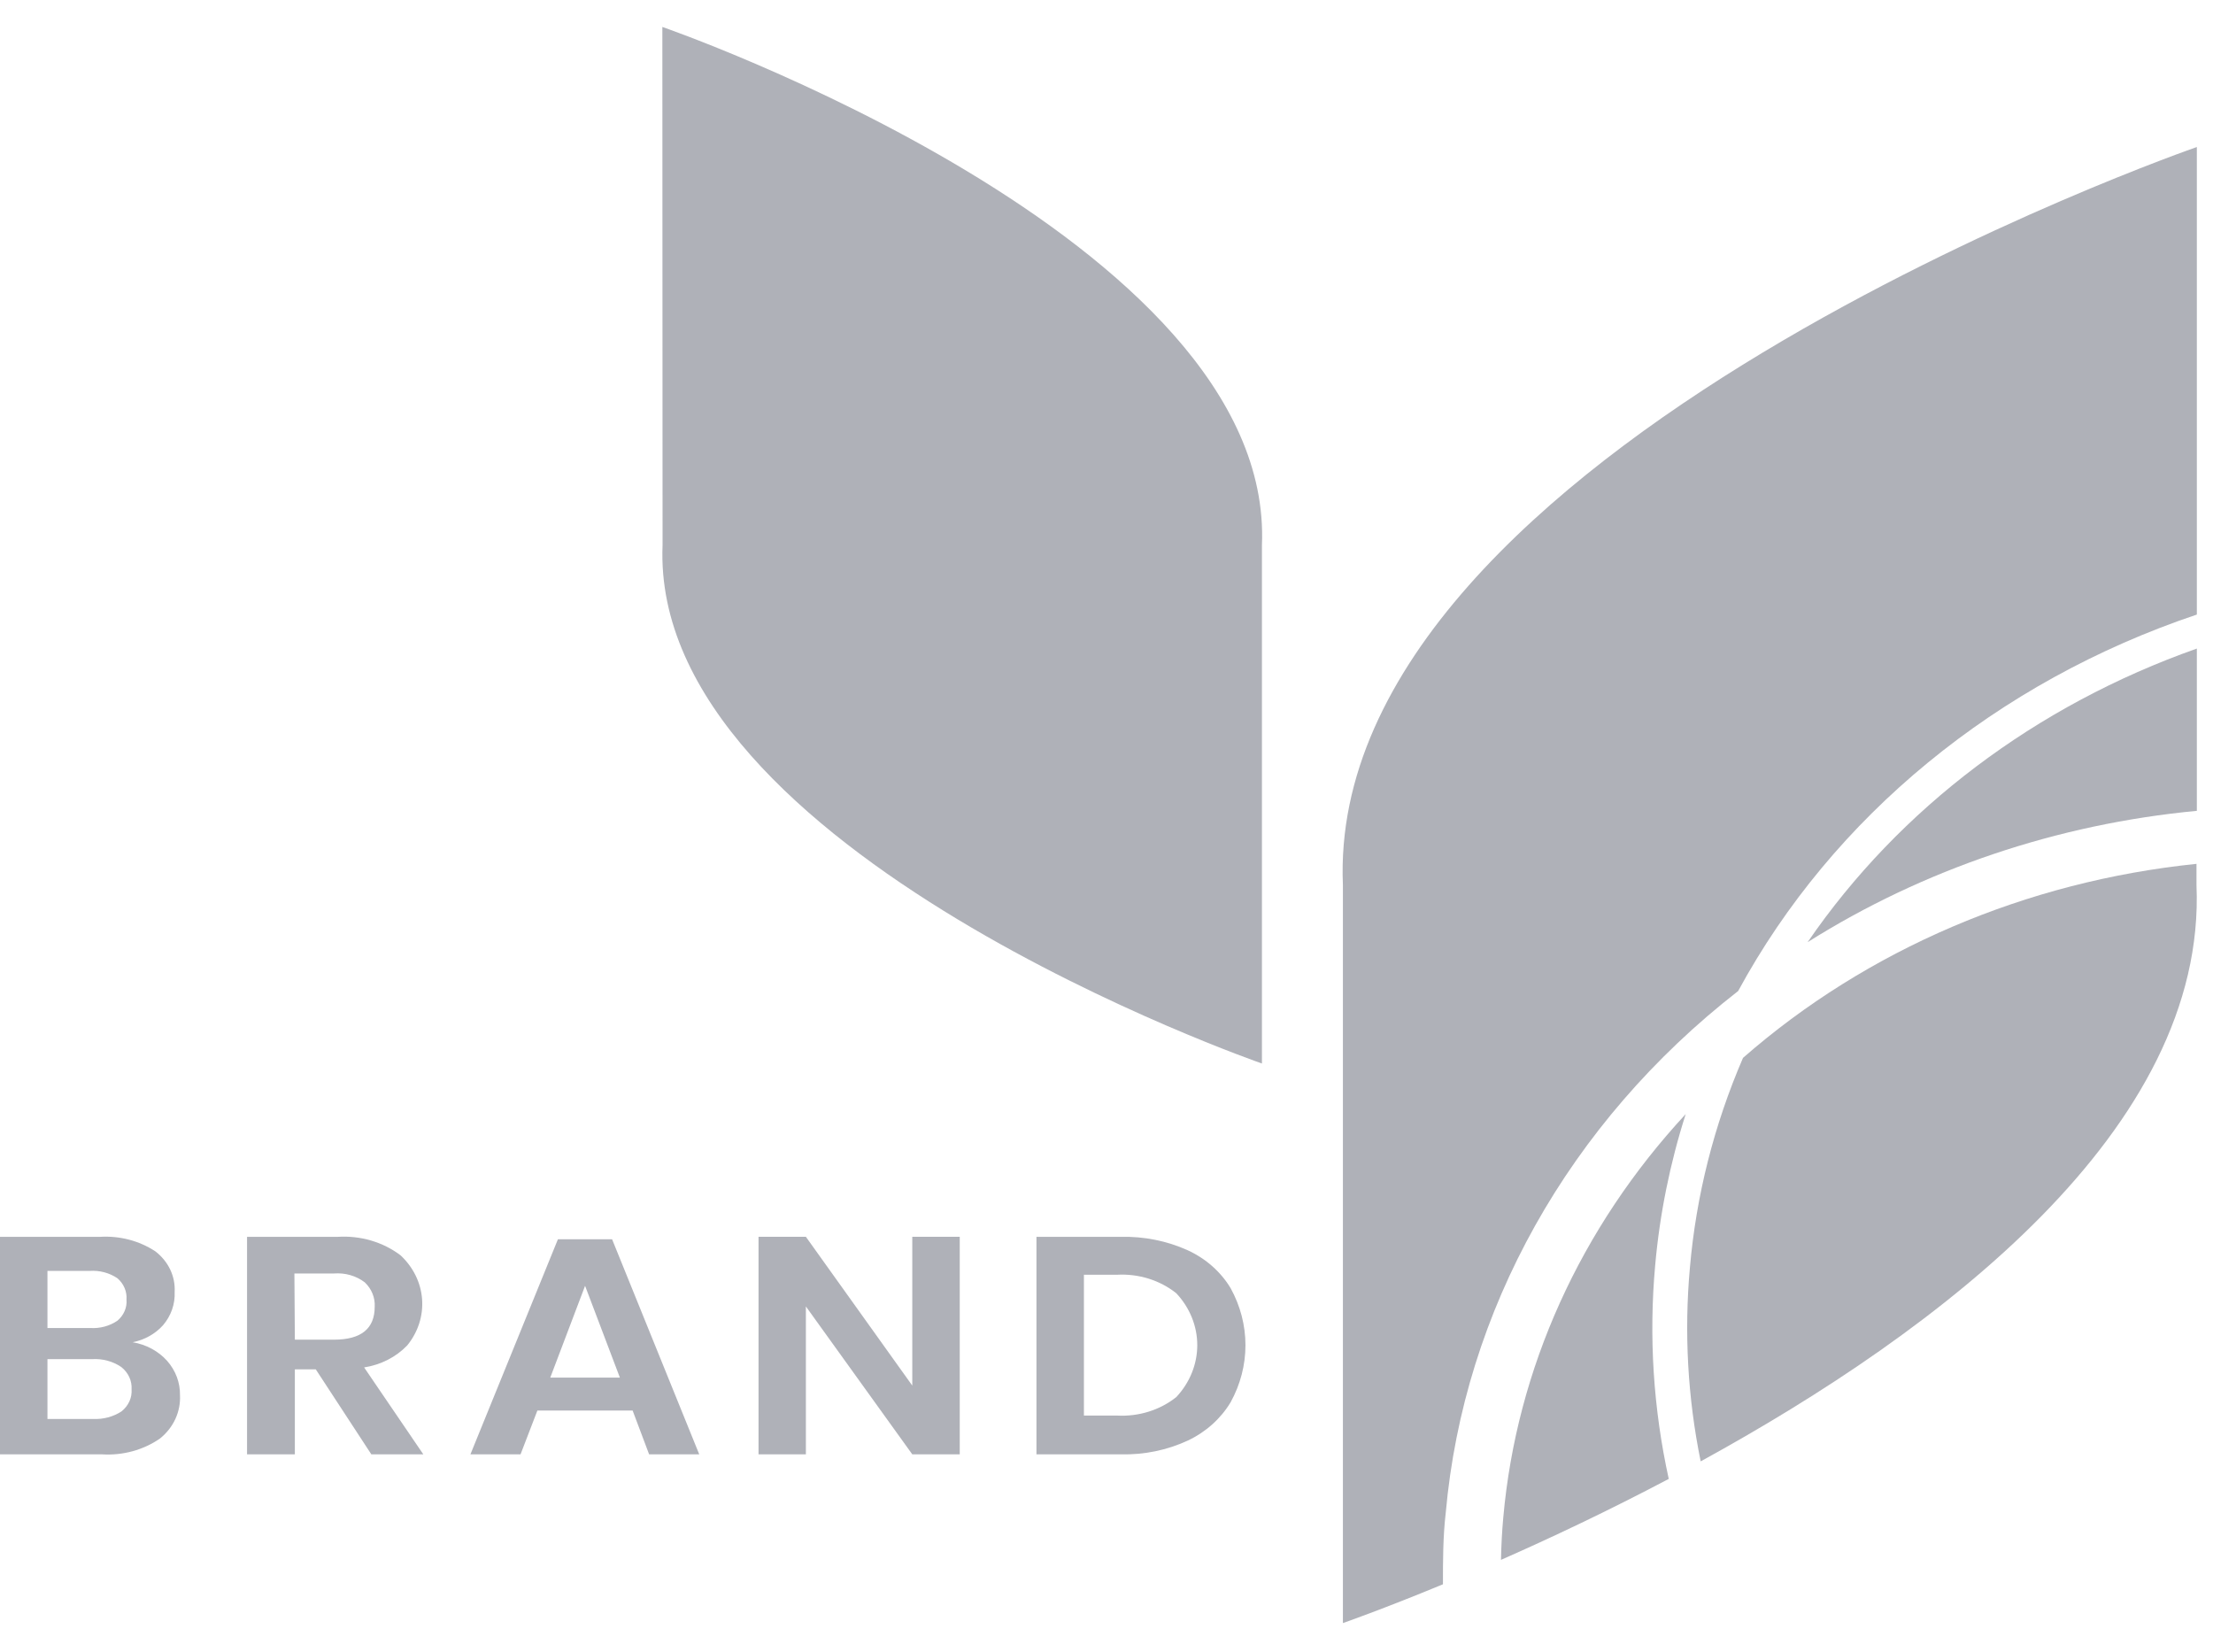
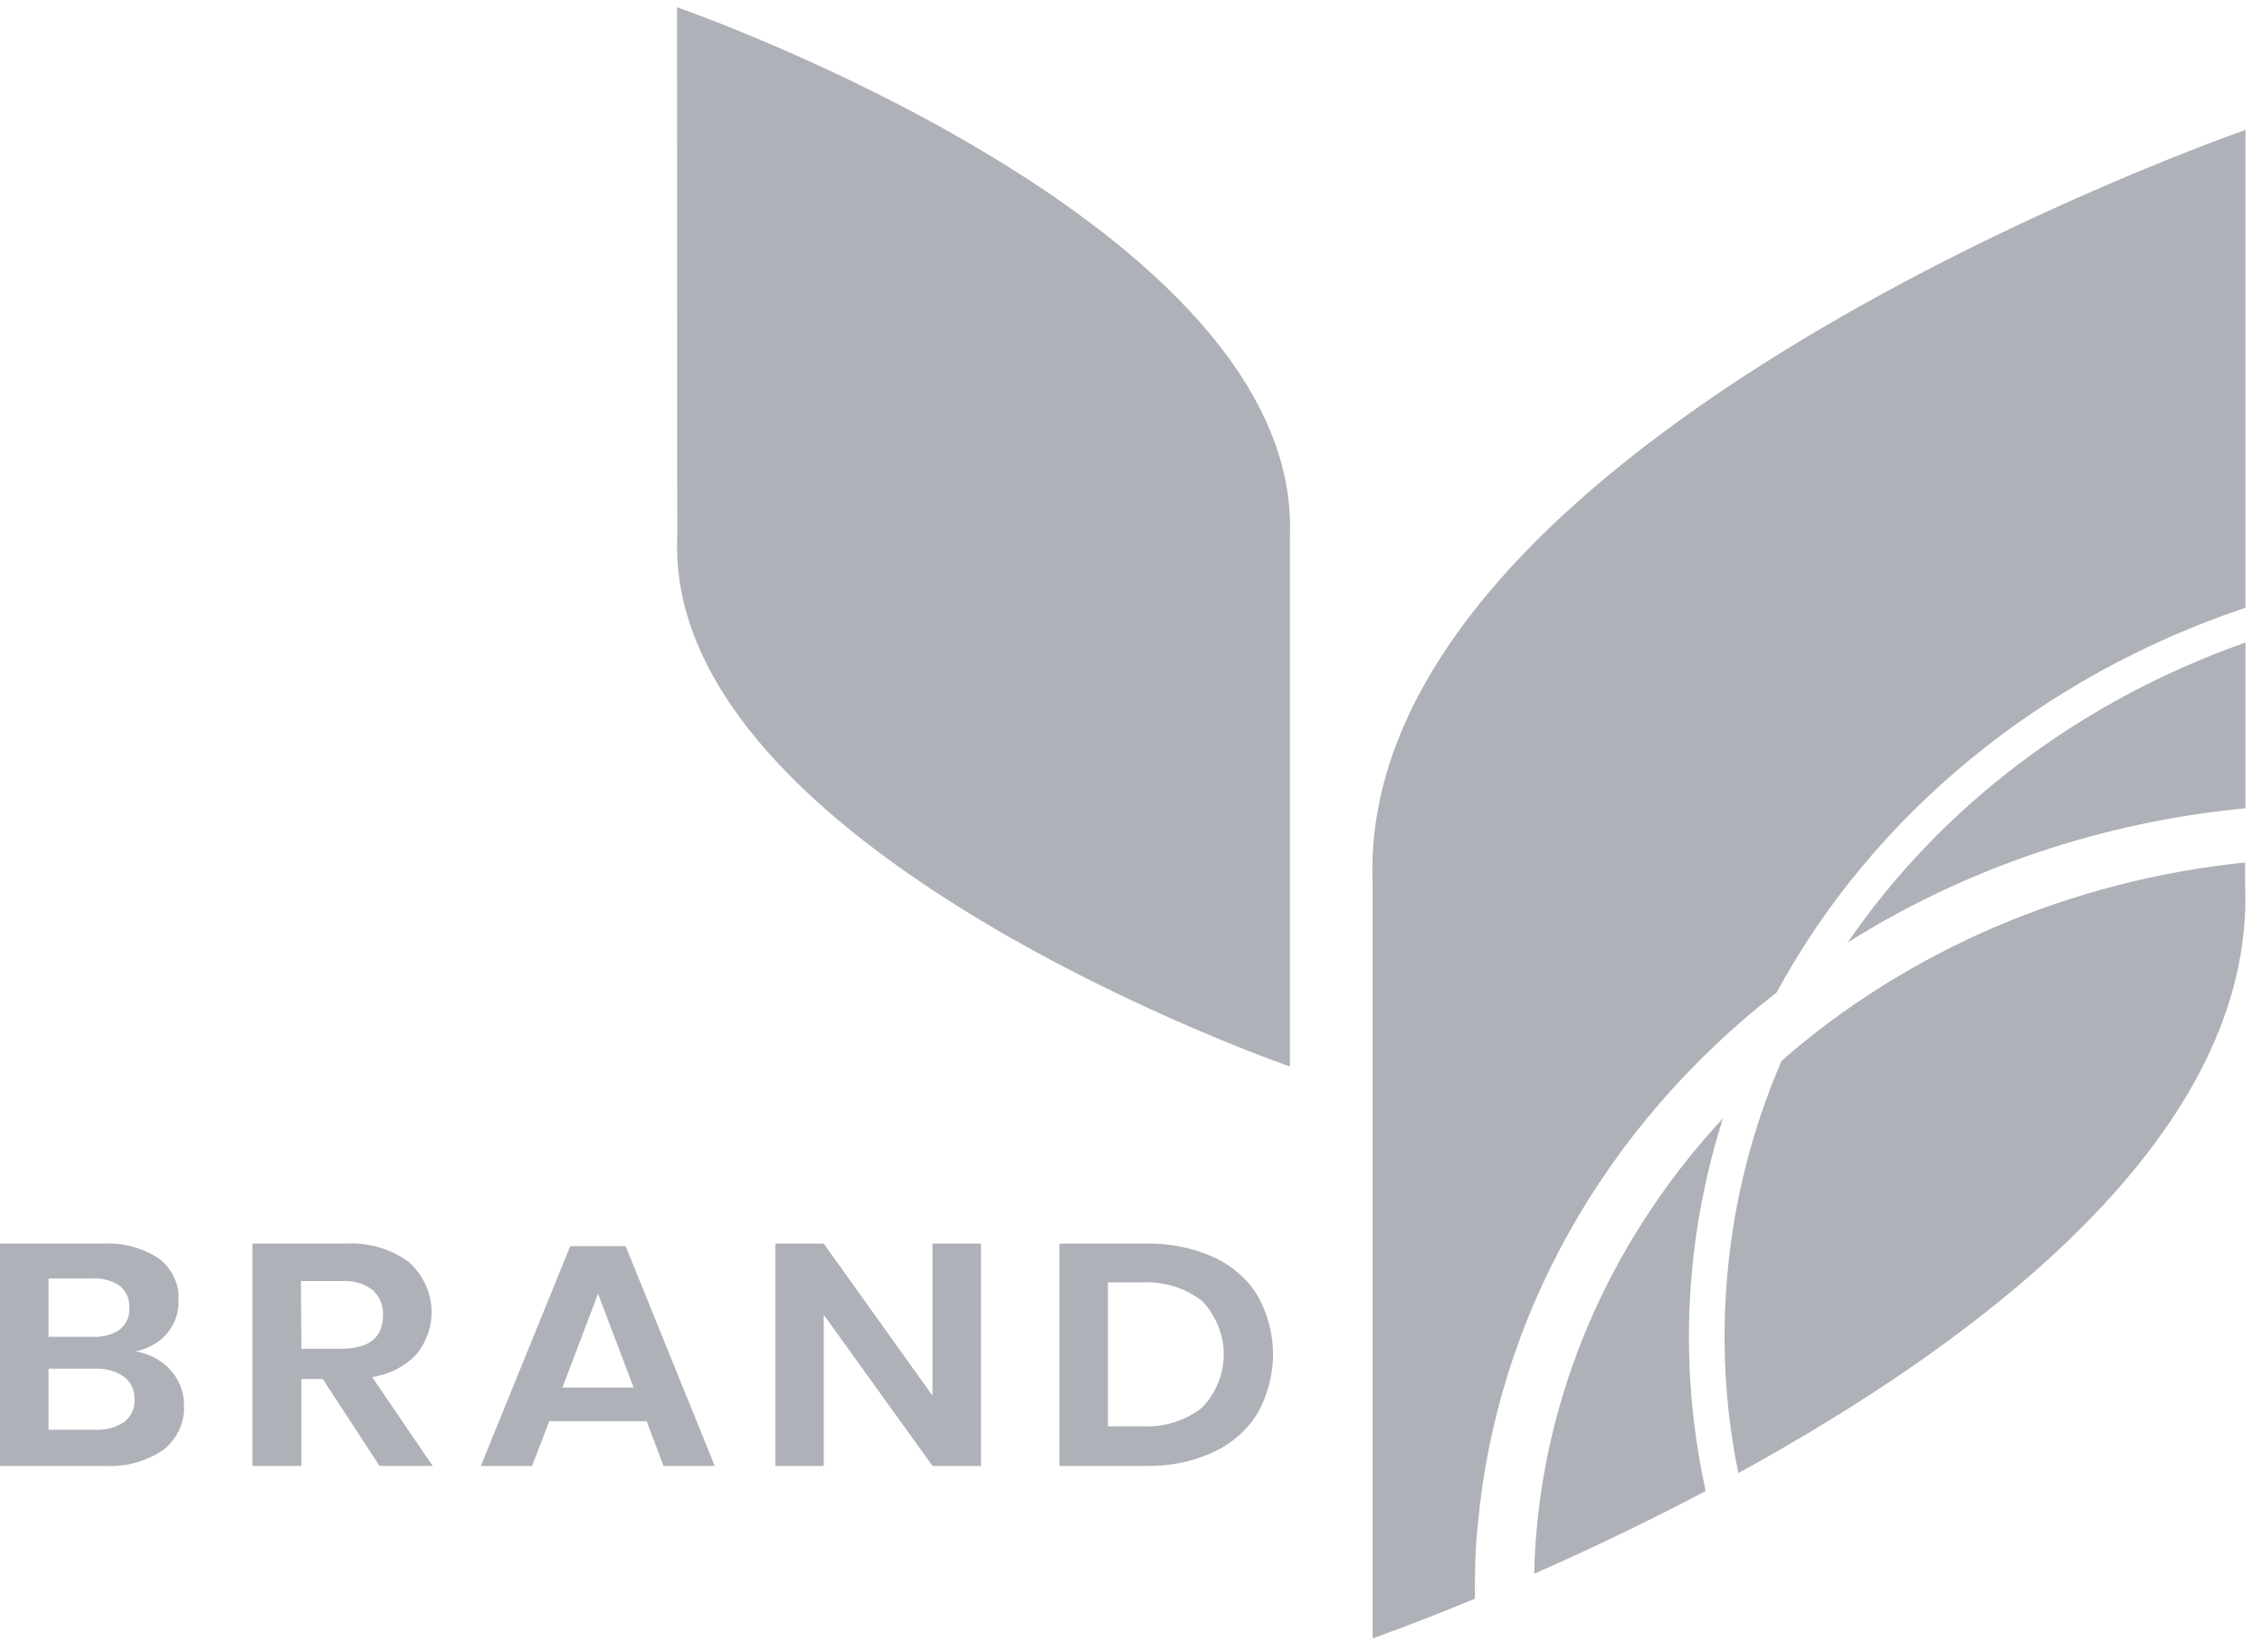
- <svg xmlns="http://www.w3.org/2000/svg" width="63" height="47" viewBox="0 0 63 47" fill="none">
-   <path d="M4.757 38.735C5.001 39.011 5.13 39.357 5.124 39.712C5.136 39.944 5.091 40.175 4.993 40.389C4.895 40.602 4.745 40.793 4.555 40.946C4.082 41.274 3.496 41.434 2.904 41.397H0V35.206H2.844C3.406 35.171 3.963 35.317 4.42 35.617C4.604 35.758 4.749 35.935 4.845 36.136C4.941 36.338 4.984 36.556 4.972 36.775C4.988 37.117 4.871 37.453 4.641 37.722C4.421 37.968 4.116 38.139 3.776 38.206C4.161 38.27 4.509 38.458 4.757 38.735ZM1.351 37.801H2.567C2.843 37.819 3.117 37.746 3.34 37.595C3.431 37.519 3.502 37.425 3.547 37.32C3.593 37.215 3.611 37.102 3.601 36.99C3.609 36.878 3.591 36.766 3.546 36.661C3.502 36.556 3.432 36.462 3.343 36.385C3.114 36.229 2.831 36.155 2.547 36.176H1.351V37.801ZM3.459 40.175C3.556 40.097 3.633 40 3.683 39.891C3.733 39.782 3.754 39.664 3.746 39.546C3.753 39.426 3.731 39.307 3.68 39.197C3.629 39.087 3.551 38.989 3.452 38.911C3.214 38.749 2.922 38.67 2.626 38.687H1.351V40.39H2.643C2.933 40.405 3.221 40.329 3.459 40.175Z" fill="#AFB1B8" />
-   <path d="M10.571 41.397L8.989 38.977H8.394V41.397H7.033V35.206H9.61C10.259 35.164 10.901 35.352 11.403 35.732C11.764 36.068 11.981 36.511 12.016 36.98C12.051 37.45 11.902 37.916 11.595 38.294C11.277 38.627 10.843 38.849 10.366 38.923L12.051 41.397H10.571ZM8.394 38.133H9.507C10.28 38.133 10.667 37.821 10.667 37.196C10.675 37.068 10.653 36.94 10.604 36.821C10.556 36.701 10.48 36.592 10.383 36.5C10.138 36.314 9.824 36.224 9.507 36.249H8.381L8.394 38.133Z" fill="#AFB1B8" />
-   <path d="M18.01 40.151H15.298L14.819 41.397H13.392L15.883 35.275H17.425L19.906 41.397H18.479L18.01 40.151ZM17.647 39.213L16.656 36.6L15.665 39.213H17.647Z" fill="#AFB1B8" />
-   <path d="M27.322 41.397H25.971L22.942 37.187V41.397H21.594V35.205H22.942L25.971 39.44V35.205H27.322V41.397Z" fill="#AFB1B8" />
-   <path d="M35.033 39.915C34.753 40.382 34.328 40.763 33.81 41.007C33.222 41.279 32.569 41.413 31.911 41.397H29.506V35.206H31.911C32.568 35.19 33.22 35.321 33.81 35.587C34.328 35.825 34.754 36.202 35.033 36.666C35.311 37.17 35.456 37.726 35.456 38.291C35.456 38.855 35.311 39.411 35.033 39.915ZM33.487 39.767C33.872 39.355 34.084 38.831 34.084 38.289C34.084 37.747 33.872 37.223 33.487 36.812C33.02 36.439 32.413 36.25 31.795 36.285H30.857V40.293H31.795C32.413 40.328 33.02 40.139 33.487 39.767Z" fill="#AFB1B8" />
-   <path d="M18.856 0.767C18.856 0.767 36.294 6.795 35.925 15.518V30.272C35.925 30.272 18.499 24.241 18.862 15.518L18.856 0.767Z" fill="#AFB1B8" />
-   <path d="M51.46 26.818C54.754 24.743 58.563 23.457 62.54 23.08V18.461C57.958 20.078 54.071 23.01 51.46 26.818Z" fill="#AFB1B8" />
-   <path d="M49.482 28.209C52.177 23.24 56.85 19.405 62.54 17.493V4.185C62.54 4.185 37.705 12.772 38.23 25.194V46.2C38.23 46.2 39.337 45.816 41.078 45.096C41.078 44.425 41.078 43.747 41.157 43.067C41.671 37.3 44.665 31.956 49.482 28.209Z" fill="#AFB1B8" />
-   <path d="M47.12 36.013C47.25 34.556 47.541 33.115 47.989 31.712C44.99 34.947 43.173 38.961 42.796 43.191C42.759 43.59 42.739 43.989 42.73 44.401C44.14 43.78 45.782 43.006 47.506 42.096C47.066 40.095 46.936 38.047 47.12 36.013Z" fill="#AFB1B8" />
-   <path d="M48.108 36.089C47.942 37.929 48.045 39.781 48.415 41.597C55.2 37.879 62.824 32.136 62.53 25.194V24.589C57.682 25.086 53.147 27.026 49.62 30.112C48.795 32.024 48.285 34.039 48.108 36.089Z" fill="#AFB1B8" />
+ <svg xmlns="http://www.w3.org/2000/svg" width="63" height="46" viewBox="0 0 63 46" fill="none">
+   <path d="M4.757 38.17C5.001 38.446 5.13 38.792 5.124 39.147C5.136 39.379 5.091 39.61 4.993 39.823C4.895 40.037 4.745 40.228 4.555 40.381C4.082 40.708 3.496 40.868 2.904 40.832H0V34.64H2.844C3.406 34.606 3.963 34.752 4.42 35.052C4.604 35.192 4.749 35.37 4.845 35.571C4.941 35.772 4.984 35.991 4.972 36.21C4.988 36.552 4.871 36.887 4.641 37.157C4.421 37.403 4.116 37.573 3.776 37.641C4.161 37.705 4.509 37.893 4.757 38.17ZM1.351 37.235H2.567C2.843 37.254 3.117 37.181 3.34 37.03C3.431 36.954 3.502 36.86 3.547 36.755C3.593 36.65 3.611 36.537 3.601 36.425C3.609 36.313 3.591 36.2 3.546 36.096C3.502 35.991 3.432 35.897 3.343 35.82C3.114 35.664 2.831 35.59 2.547 35.611H1.351V37.235ZM3.459 39.61C3.556 39.532 3.633 39.435 3.683 39.326C3.733 39.217 3.754 39.099 3.746 38.981C3.753 38.861 3.731 38.742 3.68 38.632C3.629 38.522 3.551 38.424 3.452 38.346C3.214 38.184 2.922 38.105 2.626 38.122H1.351V39.825H2.643C2.933 39.84 3.221 39.764 3.459 39.61Z" fill="#AFB1B8" />
+   <path d="M10.571 40.832L8.989 38.412H8.394V40.832H7.033V34.64H9.61C10.259 34.599 10.901 34.787 11.403 35.167C11.764 35.503 11.981 35.945 12.016 36.415C12.051 36.885 11.902 37.351 11.595 37.728C11.277 38.062 10.843 38.284 10.366 38.358L12.051 40.832H10.571ZM8.394 37.568H9.507C10.28 37.568 10.667 37.256 10.667 36.63C10.675 36.503 10.653 36.375 10.604 36.255C10.556 36.136 10.48 36.026 10.383 35.935C10.138 35.749 9.824 35.659 9.507 35.684H8.381L8.394 37.568Z" fill="#AFB1B8" />
+   <path d="M18.01 39.586H15.298L14.819 40.832H13.392L15.883 34.71H17.425L19.906 40.832H18.479L18.01 39.586ZM17.647 38.648L16.656 36.035L15.665 38.648H17.647Z" fill="#AFB1B8" />
+   <path d="M27.322 40.832H25.971L22.942 36.621V40.832H21.594V34.64H22.942L25.971 38.875V34.64H27.322V40.832Z" fill="#AFB1B8" />
+   <path d="M35.033 39.35C34.753 39.817 34.328 40.197 33.81 40.442C33.222 40.714 32.569 40.848 31.911 40.832H29.506V34.64H31.911C32.568 34.625 33.22 34.755 33.81 35.021C34.328 35.26 34.754 35.636 35.033 36.101C35.311 36.605 35.456 37.161 35.456 37.725C35.456 38.29 35.311 38.846 35.033 39.35ZM33.487 39.202C33.872 38.79 34.084 38.266 34.084 37.724C34.084 37.182 33.872 36.658 33.487 36.246C33.02 35.874 32.413 35.685 31.795 35.72H30.857V39.728H31.795C32.413 39.763 33.02 39.574 33.487 39.202Z" fill="#AFB1B8" />
+   <path d="M18.856 0.202C18.856 0.202 36.294 6.23 35.925 14.953V29.707C35.925 29.707 18.499 23.676 18.862 14.953L18.856 0.202Z" fill="#AFB1B8" />
+   <path d="M51.46 26.253C54.754 24.178 58.563 22.892 62.54 22.514V17.896C57.958 19.513 54.071 22.445 51.46 26.253Z" fill="#AFB1B8" />
+   <path d="M49.482 27.644C52.177 22.674 56.85 18.839 62.54 16.928V3.62C62.54 3.62 37.705 12.207 38.23 24.629V45.635C38.23 45.635 39.337 45.251 41.078 44.531C41.078 43.859 41.078 43.182 41.157 42.501C41.671 36.734 44.665 31.39 49.482 27.644Z" fill="#AFB1B8" />
+   <path d="M47.12 35.448C47.25 33.991 47.541 32.55 47.989 31.147C44.99 34.382 43.173 38.396 42.796 42.625C42.759 43.025 42.739 43.424 42.73 43.835C44.14 43.215 45.782 42.441 47.506 41.531C47.066 39.53 46.936 37.482 47.12 35.448Z" fill="#AFB1B8" />
+   <path d="M48.108 35.523C47.942 37.364 48.045 39.216 48.415 41.031C55.2 37.314 62.824 31.57 62.53 24.629V24.024C57.682 24.52 53.147 26.461 49.62 29.547C48.795 31.459 48.285 33.474 48.108 35.523Z" fill="#AFB1B8" />
</svg>
